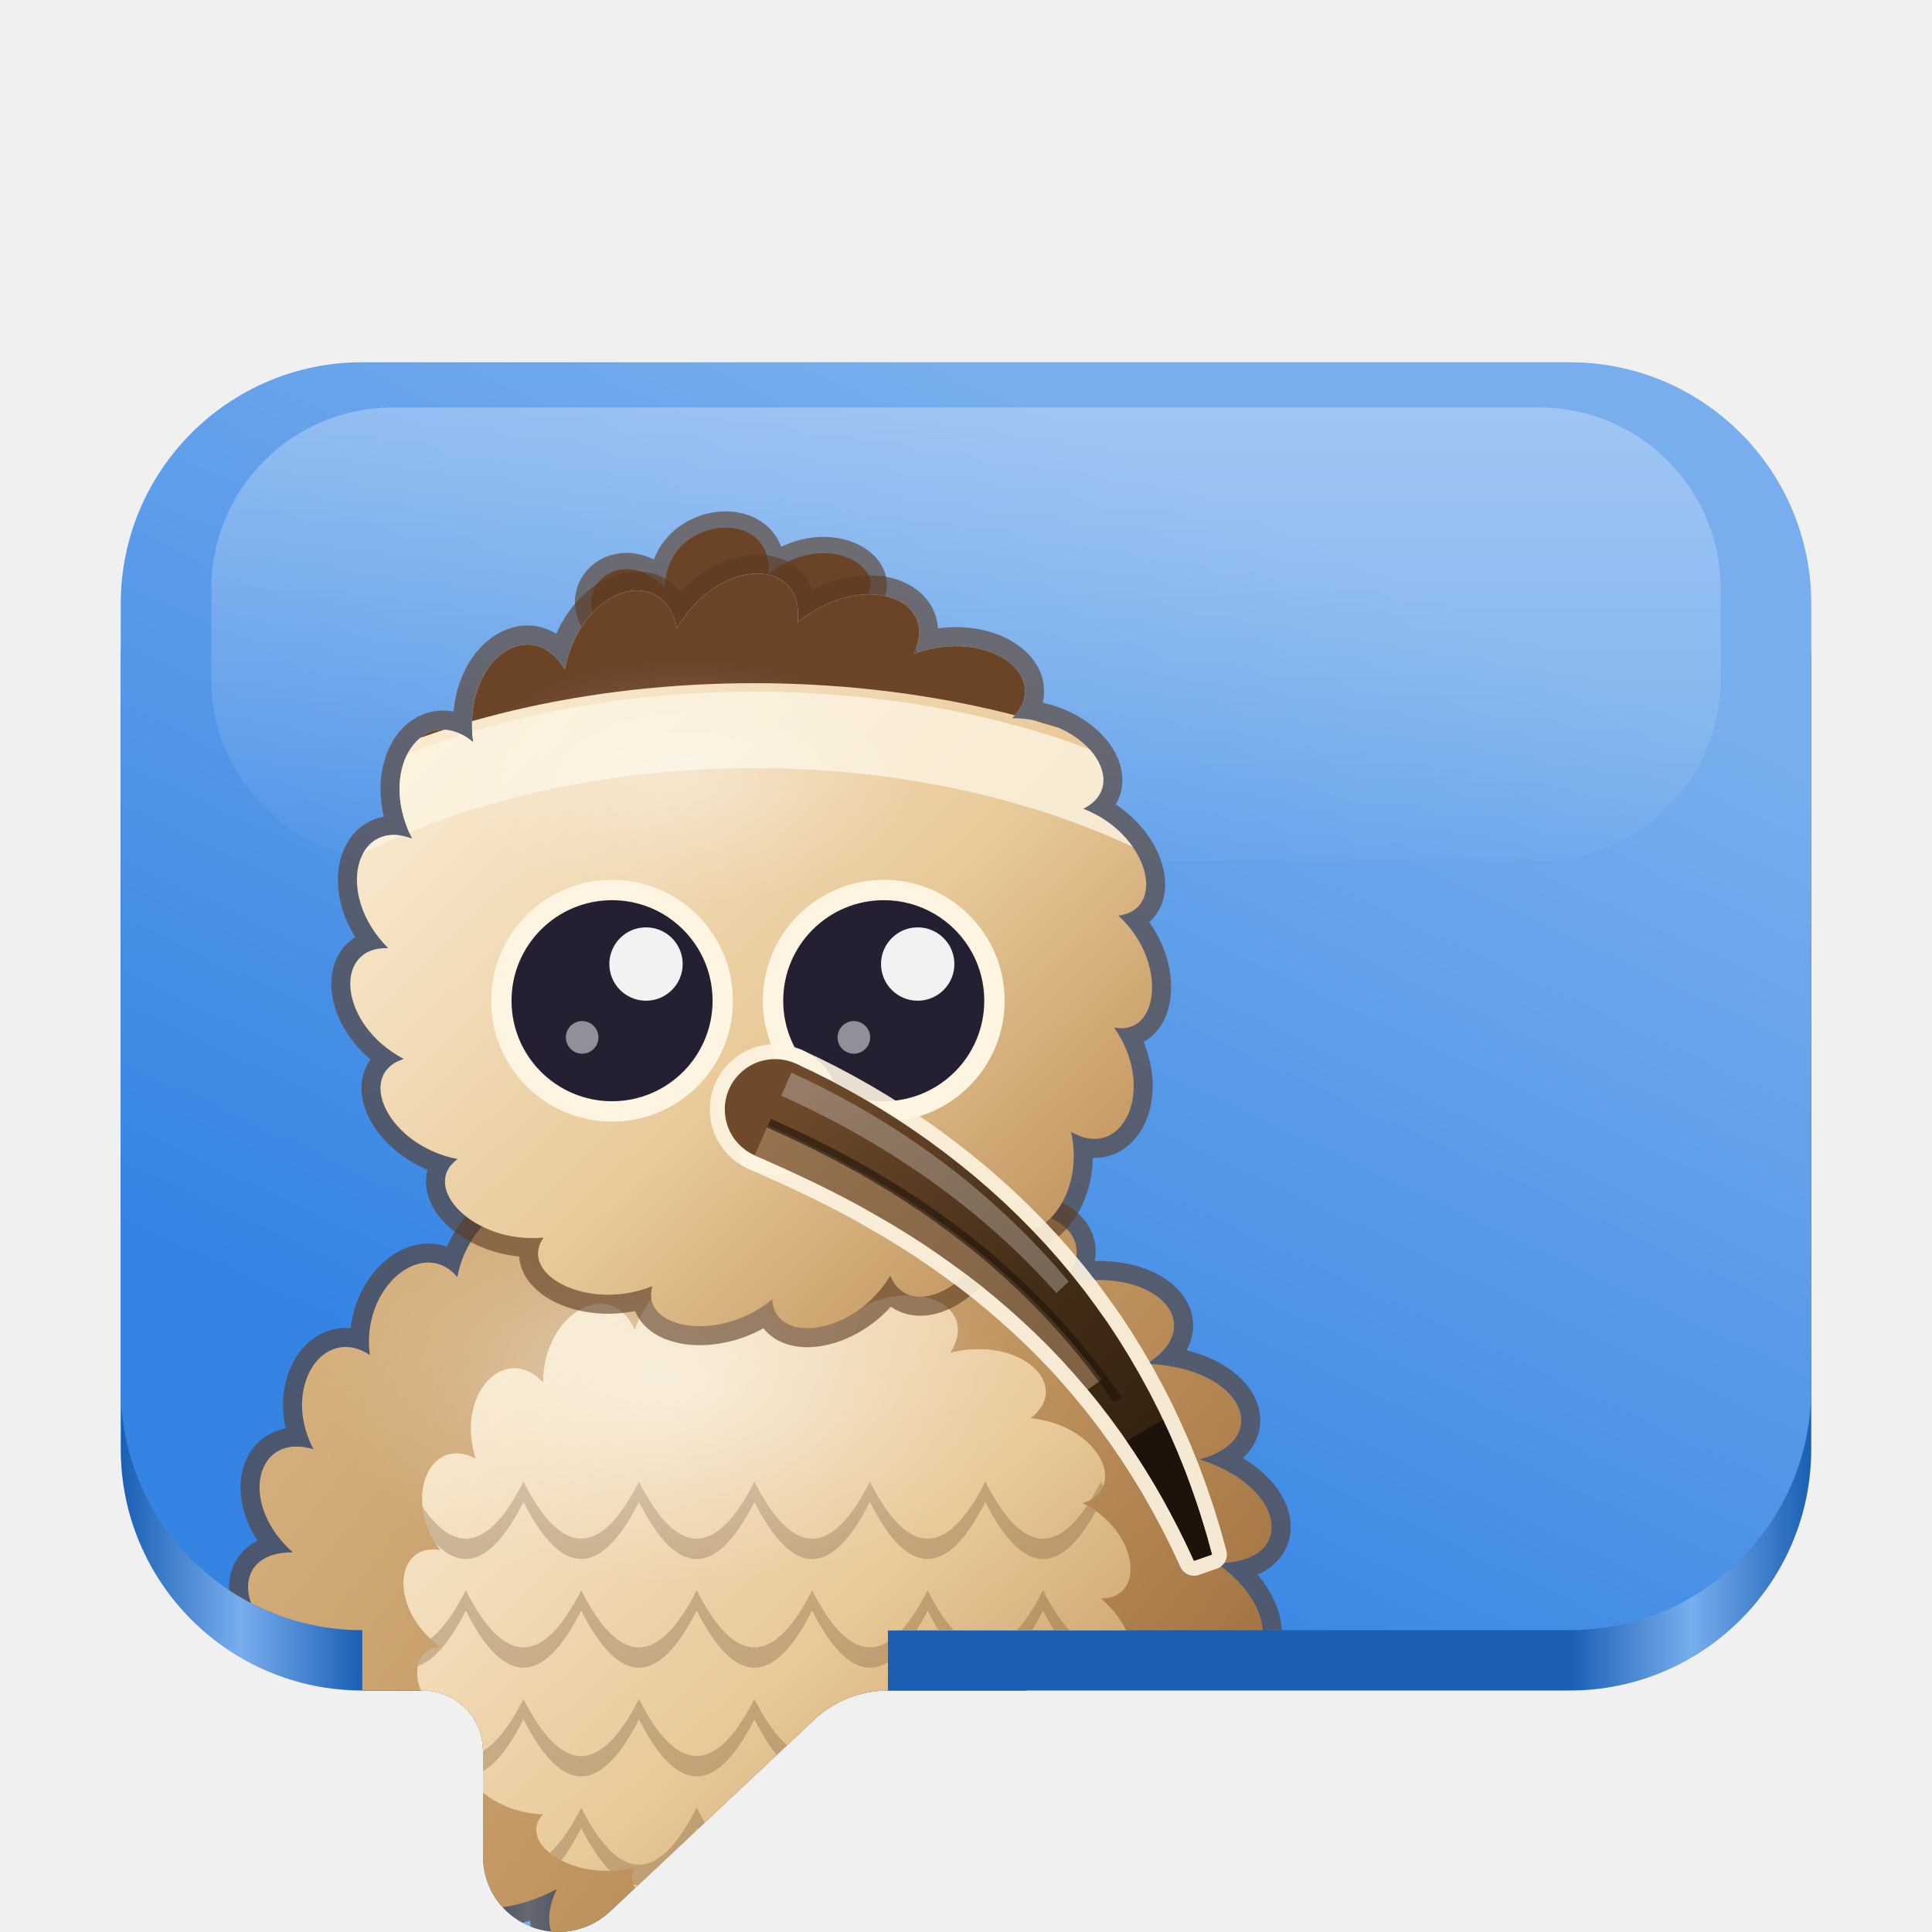
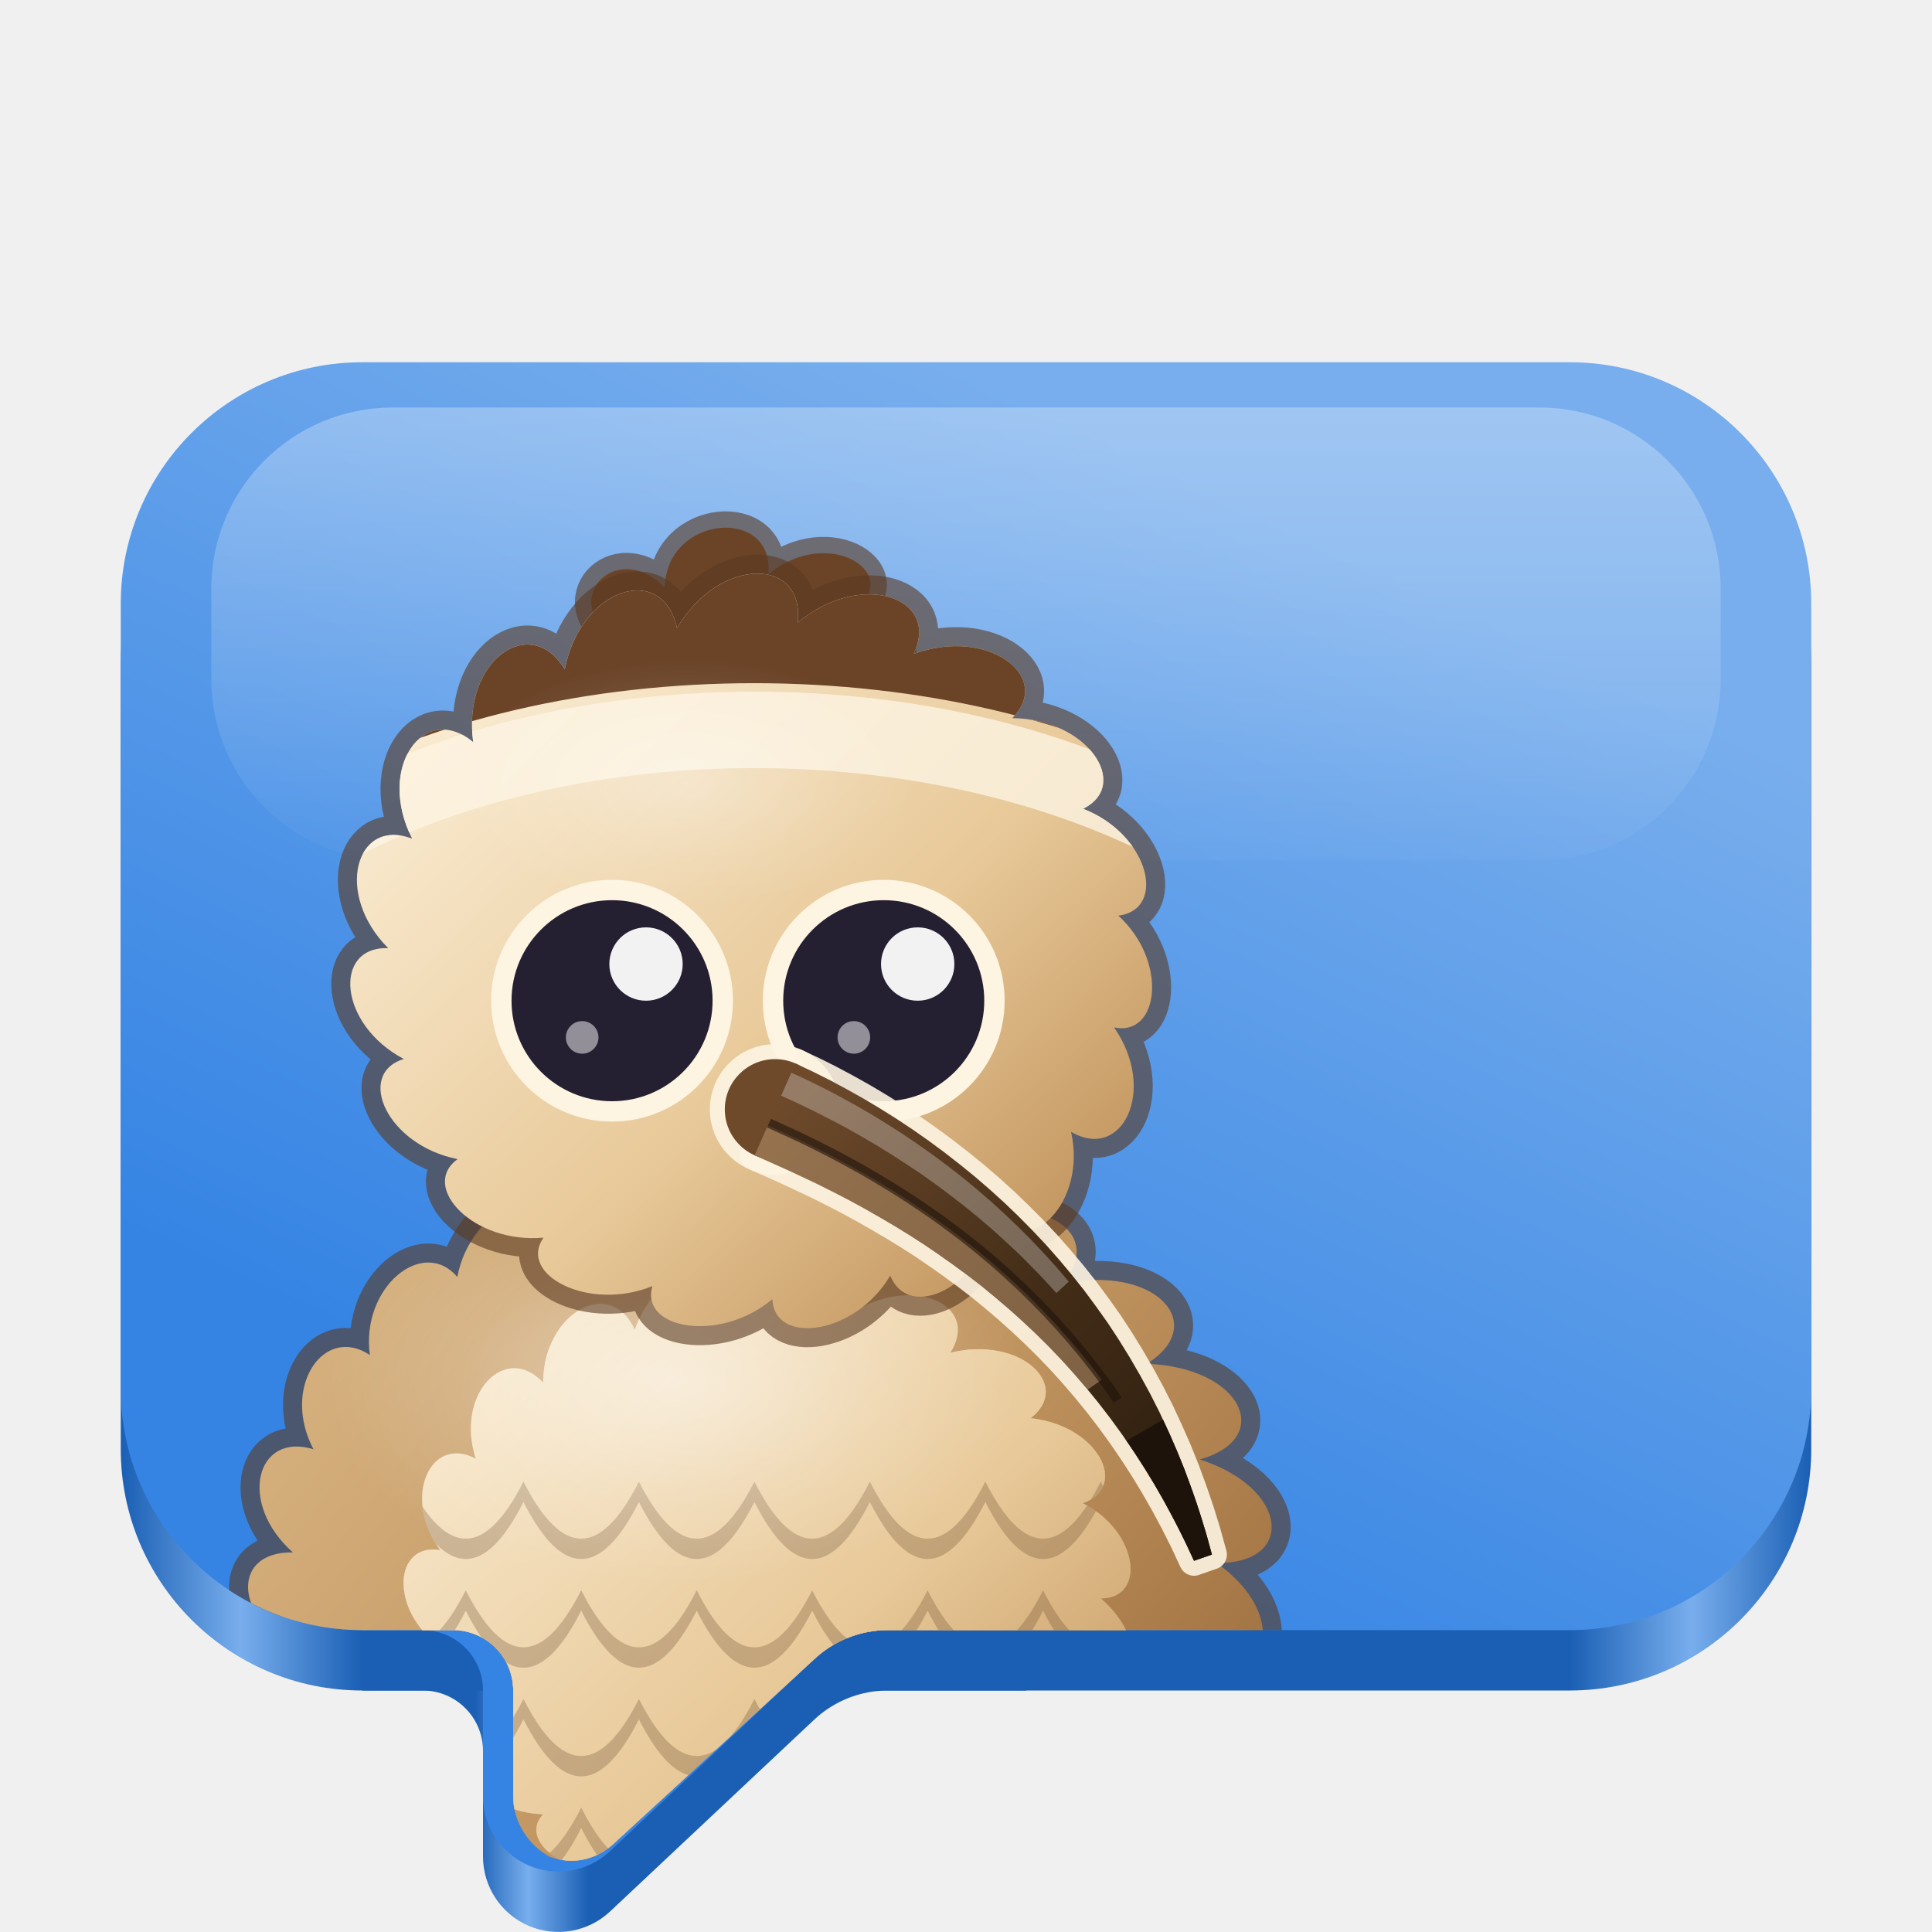
<svg xmlns="http://www.w3.org/2000/svg" width="128" height="128" viewBox="0 0 128 128" version="1.1">
  <defs>
    <linearGradient id="buff" x1="28" y1="20" x2="76" y2="70" gradientUnits="userSpaceOnUse">
      <stop offset="0" stop-color="#fbeed6" />
      <stop offset="0.55" stop-color="#e8c999" />
      <stop offset="1" stop-color="#b98850" />
    </linearGradient>
    <linearGradient id="breast" x1="30" y1="64" x2="78" y2="116" gradientUnits="userSpaceOnUse">
      <stop offset="0" stop-color="#fbeed6" />
      <stop offset="0.55" stop-color="#e8c999" />
      <stop offset="1" stop-color="#b98850" />
    </linearGradient>
    <linearGradient id="wing" x1="16" y1="62" x2="84" y2="116" gradientUnits="userSpaceOnUse">
      <stop offset="0" stop-color="#d9b583" />
      <stop offset="0.55" stop-color="#c0945f" />
      <stop offset="1" stop-color="#98693a" />
    </linearGradient>
    <radialGradient id="gloss" cx="0.5" cy="0.5" r="0.5">
      <stop offset="0" stop-color="#ffffff" stop-opacity="0.6" />
      <stop offset="0.6" stop-color="#ffffff" stop-opacity="0.18" />
      <stop offset="1" stop-color="#ffffff" stop-opacity="0" />
    </radialGradient>
    <linearGradient id="bill" x1="51.5" y1="55.0" x2="83.0" y2="88.0" gradientUnits="userSpaceOnUse">
      <stop offset="0" stop-color="#6e4a2b" />
      <stop offset="0.5" stop-color="#432d18" />
      <stop offset="1" stop-color="#2b1c0d" />
    </linearGradient>
    <path id="bodyshape" d="M82.48 95.98 C85.06 100.60 81.92 105.30 78.33 102.92 C79.59 108.40 74.90 112.24 71.89 108.66 C71.59 114.74 65.72 117.37 63.68 112.72 C61.65 119.01 55.05 120.19 54.35 114.78 C50.56 120.71 43.78 120.31 44.68 114.67 C39.32 119.63 32.93 117.66 35.43 112.40 C28.97 115.82 23.53 112.46 27.37 108.15 C20.48 109.66 16.42 105.20 21.14 102.27 C14.57 101.79 12.22 96.63 17.24 95.23 C11.67 92.97 11.20 87.54 16.00 87.61 C11.91 83.97 13.30 78.72 17.52 80.02 C15.13 75.48 18.25 70.81 21.67 73.08 C21.00 68.09 25.58 64.35 28.11 67.34 C29.06 62.24 34.75 59.71 36.32 63.28 C38.76 58.33 45.13 57.20 45.65 61.22 C49.46 56.65 56.00 57.03 55.32 61.33 C60.39 57.42 66.60 59.32 64.57 63.60 C70.70 60.71 76.06 64.01 72.63 67.85 C79.49 66.37 83.54 70.82 78.86 73.73 C85.92 73.98 88.29 79.23 82.76 80.77 C89.34 82.87 89.83 88.47 84.00 88.39 C89.42 92.20 87.97 97.68 82.48 95.98 Z" />
    <path id="breastshape" d="M75.48 91.00 C79.45 94.41 78.15 99.39 74.15 98.01 C76.48 102.43 73.47 106.72 70.32 104.27 C70.76 109.04 66.41 112.18 64.39 109.08 C63.04 113.55 57.84 115.23 57.01 111.94 C54.19 115.57 48.72 115.65 48.98 112.53 C45.15 115.00 39.97 113.50 41.17 110.78 C36.78 111.96 32.44 109.04 34.42 106.89 C29.89 106.74 26.84 102.71 29.47 101.28 C25.14 99.82 23.71 95.08 26.85 94.56 C23.07 91.83 23.44 86.87 26.85 87.44 C23.99 83.56 26.15 78.93 29.47 80.72 C27.92 75.92 31.67 72.13 34.42 75.11 C34.49 69.83 39.45 67.31 41.17 71.22 C43.00 66.05 48.62 65.12 48.98 69.47 C52.43 65.09 58.08 65.85 57.01 70.06 C61.64 67.05 66.68 69.41 64.39 72.92 C69.55 71.64 73.43 75.31 70.32 77.73 C75.28 78.26 77.60 82.80 74.15 83.99 C78.28 86.08 78.83 91.00 75.48 91.00 Z" />
    <path id="headshape" d="M76.46 48.97 C79.66 53.58 77.06 58.87 73.29 56.65 C74.46 61.87 70.22 66.03 67.59 62.97 C66.75 68.06 61.35 70.67 59.98 67.23 C57.43 71.59 51.46 72.42 51.30 68.97 C47.45 72.22 41.54 71.19 42.47 68.01 C37.77 69.92 32.54 67.16 34.46 64.44 C29.32 64.92 25.31 60.70 28.13 58.66 C22.94 57.64 20.59 52.39 24.17 51.29 C19.34 48.74 18.94 42.99 23.02 43.13 C19.01 39.11 20.65 33.49 24.78 35.07 C22.13 29.82 25.66 24.95 29.28 27.97 C28.43 21.97 33.49 18.41 36.02 22.61 C37.21 16.55 43.23 14.72 44.28 19.57 C47.42 14.24 53.73 14.34 53.16 19.17 C57.82 15.28 63.71 17.29 61.70 21.47 C67.18 19.47 72.00 23.13 68.96 26.20 C74.48 26.24 77.74 31.10 74.18 32.87 C79.01 34.74 80.40 40.27 76.77 40.74 C80.42 44.05 79.82 49.65 76.46 48.97 Z" />
    <path id="tuft" d="M40.00 20.50 C35.33 17.79 39.67 12.83 43.39 16.59 C43.46 11.22 51.52 10.57 51.00 15.63 C55.57 11.81 61.21 15.82 57.11 18.33 C62.33 18.80 61.46 24.25 57.11 22.67 C58.93 26.54 52.51 29.35 51.00 25.37 C48.42 29.34 41.45 27.66 43.39 24.41 C38.81 25.55 36.42 20.89 40.00 20.50 Z" />
    <clipPath id="body-clip">
      <use href="#bodyshape" />
    </clipPath>
    <clipPath id="breast-clip">
      <use href="#breastshape" />
    </clipPath>
    <clipPath id="head-clip">
      <use href="#headshape" />
    </clipPath>
    <linearGradient id="face" x1="48" y1="100" x2="80" y2="32" gradientUnits="userSpaceOnUse">
      <stop offset="0" stop-color="#3584e4" />
      <stop offset="1" stop-color="#78aeed" />
    </linearGradient>
    <linearGradient id="wall" x1="8" y1="70" x2="120" y2="70" gradientUnits="userSpaceOnUse">
      <stop offset="0" stop-color="#1a5fb4" />
      <stop offset="0.071" stop-color="#78aeed" />
      <stop offset="0.143" stop-color="#1a5fb4" />
      <stop offset="0.857" stop-color="#1a5fb4" />
      <stop offset="0.929" stop-color="#78aeed" />
      <stop offset="1" stop-color="#1a5fb4" />
    </linearGradient>
    <linearGradient id="fold" x1="31.463" y1="114" x2="39" y2="114" gradientUnits="userSpaceOnUse">
      <stop offset="0" stop-color="#1a5fb4" />
      <stop offset="0.469" stop-color="#78aeed" />
      <stop offset="1" stop-color="#1a5fb4" />
    </linearGradient>
    <linearGradient id="sheen" x1="64" y1="24" x2="64" y2="60" gradientUnits="userSpaceOnUse">
      <stop offset="0" stop-color="#ffffff" stop-opacity="0.32" />
      <stop offset="1" stop-color="#ffffff" stop-opacity="0" />
    </linearGradient>
    <path id="tail" fill-rule="evenodd" d="M24 100 V112 H28 C30.211 112 32 113.789 32 116 V123              C32 124.992 33.184 126.793 35.012 127.586              C36.84 128.375 38.965 128.004 40.418 126.641              L53.941 113.934 C55.266 112.691 57.012 112 58.824 112              H68 V100 Z" />
    <path id="lip" fill-rule="evenodd" d="M24 106 V108 H28 C30.211 108 32 109.789 32 112 V119              C32 120.992 33.184 122.793 35.012 123.586              C36.84 124.375 38.965 124.004 40.418 122.641              L53.941 109.934 C55.266 108.691 57.012 108 58.824 108              H68 V106 Z" />
    <path id="wallrect" d="M24 28 H104 C112.836 28 120 35.164 120 44 V96              C120 104.836 112.836 112 104 112 H24              C15.164 112 8 104.836 8 96 V44 C8 35.164 15.164 28 24 28 Z" />
    <path id="facerect" d="M24 24 H104 C112.836 24 120 31.164 120 40 V92              C120 100.836 112.836 108 104 108 H24              C15.164 108 8 100.836 8 92 V40 C8 31.164 15.164 24 24 24 Z" />
    <clipPath id="face-clip">
      <use href="#facerect" />
    </clipPath>
    <clipPath id="belly-clip">
-       <path d="M24 24 H104 C112.836 24 120 31.164 120 40 V92 C120 100.836 112.836 108 104 108 H58.824 V112 C57.012 112 55.266 112.691 53.941 113.934 L40.418 126.641 C38.965 128.004 36.84 128.375 35.012 127.586 C33.184 126.793 32 124.992 32 123 V116 C32 113.789 30.211 112 28 112 H24 V108 C15.164 108 8 100.836 8 92 V40 C8 31.164 15.164 24 24 24 Z" />
+       <path d="M24 24 H104 C112.836 24 120 31.164 120 40 V92 C120 100.836 112.836 108 104 108 H58.824 C57.012 108 55.266 108.691 53.941 109.934 L40.6 122.2 C39.5 123.2 37.9 123.6 36.4 123 C35.1 122.3 34 120.8 34 119 V112 C34 109.789 32.211 108 30 108 H24 C15.164 108 8 100.836 8 92 V40 C8 31.164 15.164 24 24 24 Z" />
    </clipPath>
  </defs>
  <g transform="translate(0.00,0.00) scale(1.0)">
    <use href="#tail" fill="url(#fold)" />
    <use href="#wallrect" fill="url(#wall)" />
    <use href="#facerect" fill="url(#face)" />
    <rect x="14" y="27" width="100" height="30" rx="12" fill="url(#sheen)" />
    <use href="#lip" fill="#3584e4" />
  </g>
  <g clip-path="url(#belly-clip)">
    <g transform="translate(5,24) scale(0.9)">
      <use href="#bodyshape" fill="none" stroke="#5a3a20" stroke-width="2.8" stroke-opacity="0.6" stroke-linejoin="round" />
      <use href="#bodyshape" fill="url(#wing)" />
      <use href="#breastshape" fill="url(#breast)" />
      <g clip-path="url(#breast-clip)">
        <path fill="#5a3a20" opacity="0.26" transform="translate(0,1.5)" d="M15.98 104.40 H83.98 V114.40 q-4.25 8.40 -8.50 0 q-4.25 8.40 -8.50 0 q-4.25 8.40 -8.50 0 q-4.25 8.40 -8.50 0 q-4.25 8.40 -8.50 0 q-4.25 8.40 -8.50 0 q-4.25 8.40 -8.50 0 q-4.25 8.40 -8.50 0 Z" />
        <path fill="url(#breast)" d="M15.98 104.40 H83.98 V114.40 q-4.25 8.40 -8.50 0 q-4.25 8.40 -8.50 0 q-4.25 8.40 -8.50 0 q-4.25 8.40 -8.50 0 q-4.25 8.40 -8.50 0 q-4.25 8.40 -8.50 0 q-4.25 8.40 -8.50 0 q-4.25 8.40 -8.50 0 Z" />
        <path fill="#5a3a20" opacity="0.26" transform="translate(0,1.5)" d="M20.23 96.40 H88.23 V106.40 q-4.25 8.40 -8.50 0 q-4.25 8.40 -8.50 0 q-4.25 8.40 -8.50 0 q-4.25 8.40 -8.50 0 q-4.25 8.40 -8.50 0 q-4.25 8.40 -8.50 0 q-4.25 8.40 -8.50 0 q-4.25 8.40 -8.50 0 Z" />
        <path fill="url(#breast)" d="M20.23 96.40 H88.23 V106.40 q-4.25 8.40 -8.50 0 q-4.25 8.40 -8.50 0 q-4.25 8.40 -8.50 0 q-4.25 8.40 -8.50 0 q-4.25 8.40 -8.50 0 q-4.25 8.40 -8.50 0 q-4.25 8.40 -8.50 0 q-4.25 8.40 -8.50 0 Z" />
        <path fill="#5a3a20" opacity="0.26" transform="translate(0,1.5)" d="M15.98 88.40 H83.98 V98.40 q-4.25 8.40 -8.50 0 q-4.25 8.40 -8.50 0 q-4.25 8.40 -8.50 0 q-4.25 8.40 -8.50 0 q-4.25 8.40 -8.50 0 q-4.25 8.40 -8.50 0 q-4.25 8.40 -8.50 0 q-4.25 8.40 -8.50 0 Z" />
        <path fill="url(#breast)" d="M15.98 88.40 H83.98 V98.40 q-4.25 8.40 -8.50 0 q-4.25 8.40 -8.50 0 q-4.25 8.40 -8.50 0 q-4.25 8.40 -8.50 0 q-4.25 8.40 -8.50 0 q-4.25 8.40 -8.50 0 q-4.25 8.40 -8.50 0 q-4.25 8.40 -8.50 0 Z" />
        <path fill="#5a3a20" opacity="0.26" transform="translate(0,1.5)" d="M20.23 80.40 H88.23 V90.40 q-4.25 8.40 -8.50 0 q-4.25 8.40 -8.50 0 q-4.25 8.40 -8.50 0 q-4.25 8.40 -8.50 0 q-4.25 8.40 -8.50 0 q-4.25 8.40 -8.50 0 q-4.25 8.40 -8.50 0 q-4.25 8.40 -8.50 0 Z" />
        <path fill="url(#breast)" d="M20.23 80.40 H88.23 V90.40 q-4.25 8.40 -8.50 0 q-4.25 8.40 -8.50 0 q-4.25 8.40 -8.50 0 q-4.25 8.40 -8.50 0 q-4.25 8.40 -8.50 0 q-4.25 8.40 -8.50 0 q-4.25 8.40 -8.50 0 q-4.25 8.40 -8.50 0 Z" />
        <path fill="#5a3a20" opacity="0.26" transform="translate(0,1.5)" d="M15.98 72.40 H83.98 V82.40 q-4.25 8.40 -8.50 0 q-4.25 8.40 -8.50 0 q-4.25 8.40 -8.50 0 q-4.25 8.40 -8.50 0 q-4.25 8.40 -8.50 0 q-4.25 8.40 -8.50 0 q-4.25 8.40 -8.50 0 q-4.25 8.40 -8.50 0 Z" />
        <path fill="url(#breast)" d="M15.98 72.40 H83.98 V82.40 q-4.25 8.40 -8.50 0 q-4.25 8.40 -8.50 0 q-4.25 8.40 -8.50 0 q-4.25 8.40 -8.50 0 q-4.25 8.40 -8.50 0 q-4.25 8.40 -8.50 0 q-4.25 8.40 -8.50 0 q-4.25 8.40 -8.50 0 Z" />
      </g>
      <g clip-path="url(#body-clip)">
        <ellipse cx="44" cy="75" rx="26" ry="15" fill="url(#gloss)" opacity="0.8" />
      </g>
    </g>
  </g>
  <g transform="translate(5,24) scale(0.9)">
    <g transform="rotate(0.0 50 44)">
      <use href="#tuft" fill="none" stroke="#5a3a20" stroke-width="2.4" stroke-opacity="0.6" stroke-linejoin="round" />
      <use href="#tuft" fill="#6b4428" />
      <use href="#headshape" fill="none" stroke="#5a3a20" stroke-width="2.8" stroke-opacity="0.6" stroke-linejoin="round" />
      <use href="#headshape" fill="url(#buff)" />
      <g clip-path="url(#head-clip)">
        <path fill="#6b4428" d="M17 31.5 C29.8 5.2 70.2 5.2 83 31.5 C64.8 21.0 35.1 21.0 17 31.5 Z" />
        <path fill="#fdf4e2" opacity="0.8" d="M17 32.5 C35.1 21.5 64.8 21.5 83 32.5 L83 38.5 C64.8 27.0 35.1 27.0 17 38.5 Z" />
        <ellipse cx="45" cy="31" rx="17" ry="9" fill="url(#gloss)" opacity="0.5" />
      </g>
      <circle cx="39.5" cy="47.0" r="8.9" fill="#fdf4e2" />
      <circle cx="39.5" cy="47.0" r="7.4" fill="#241f31" />
      <circle cx="42.0" cy="44.3" r="2.7" fill="#ffffff" opacity="0.94" />
      <circle cx="37.3" cy="49.7" r="1.2" fill="#ffffff" opacity="0.5" />
      <circle cx="59.5" cy="47.0" r="8.9" fill="#fdf4e2" />
      <circle cx="59.5" cy="47.0" r="7.4" fill="#241f31" />
      <circle cx="62.0" cy="44.3" r="2.7" fill="#ffffff" opacity="0.94" />
      <circle cx="57.3" cy="49.7" r="1.2" fill="#ffffff" opacity="0.5" />
      <path fill="#fdf4e2" stroke="#fdf4e2" stroke-width="2.2" stroke-opacity="0.9" stroke-linejoin="round" d="M53.00 51.62 L54.28 52.22 L55.54 52.85 L56.79 53.52 L58.02 54.21 L59.24 54.94 L60.45 55.70 L61.64 56.49 L62.81 57.31 L63.96 58.16 L65.09 59.04 L66.21 59.95 L67.30 60.89 L68.37 61.86 L69.41 62.86 L70.43 63.89 L71.43 64.95 L72.40 66.05 L73.34 67.17 L74.26 68.33 L75.14 69.52 L76.00 70.73 L76.82 71.98 L77.61 73.26 L78.37 74.57 L79.10 75.91 L79.80 77.29 L80.45 78.69 L81.08 80.12 L81.67 81.59 L82.22 83.09 L82.74 84.61 L83.22 86.17 L83.66 87.77 L82.34 88.23 L81.66 86.77 L80.95 85.36 L80.21 83.98 L79.45 82.65 L78.67 81.37 L77.86 80.12 L77.03 78.91 L76.18 77.74 L75.31 76.61 L74.42 75.52 L73.51 74.46 L72.59 73.44 L71.64 72.45 L70.68 71.50 L69.70 70.58 L68.71 69.69 L67.70 68.83 L66.68 67.99 L65.64 67.19 L64.59 66.42 L63.53 65.67 L62.46 64.94 L61.37 64.24 L60.28 63.57 L59.17 62.92 L58.05 62.28 L56.93 61.67 L55.79 61.08 L54.65 60.51 L53.49 59.96 L52.33 59.42 L51.17 58.90 L50.00 58.38 Z" />
      <circle cx="51.50" cy="55.00" r="4.80" fill="#fdf4e2" opacity="0.9" />
      <circle cx="51.50" cy="55.00" r="3.70" fill="#6e4a2b" />
      <path fill="url(#bill)" d="M53.00 51.62 L54.28 52.22 L55.54 52.85 L56.79 53.52 L58.02 54.21 L59.24 54.94 L60.45 55.70 L61.64 56.49 L62.81 57.31 L63.96 58.16 L65.09 59.04 L66.21 59.95 L67.30 60.89 L68.37 61.86 L69.41 62.86 L70.43 63.89 L71.43 64.95 L72.40 66.05 L73.34 67.17 L74.26 68.33 L75.14 69.52 L76.00 70.73 L76.82 71.98 L77.61 73.26 L78.37 74.57 L79.10 75.91 L79.80 77.29 L80.45 78.69 L81.08 80.12 L81.67 81.59 L82.22 83.09 L82.74 84.61 L83.22 86.17 L83.66 87.77 L82.34 88.23 L81.66 86.77 L80.95 85.36 L80.21 83.98 L79.45 82.65 L78.67 81.37 L77.86 80.12 L77.03 78.91 L76.18 77.74 L75.31 76.61 L74.42 75.52 L73.51 74.46 L72.59 73.44 L71.64 72.45 L70.68 71.50 L69.70 70.58 L68.71 69.69 L67.70 68.83 L66.68 67.99 L65.64 67.19 L64.59 66.42 L63.53 65.67 L62.46 64.94 L61.37 64.24 L60.28 63.57 L59.17 62.92 L58.05 62.28 L56.93 61.67 L55.79 61.08 L54.65 60.51 L53.49 59.96 L52.33 59.42 L51.17 58.90 L50.00 58.38 Z" />
      <path fill="#b8946c" opacity="0.55" d="M50.97 56.18 L52.13 56.70 L53.29 57.24 L54.43 57.80 L55.57 58.37 L56.69 58.97 L57.81 59.59 L58.92 60.22 L60.01 60.88 L61.10 61.56 L62.17 62.27 L63.23 63.00 L64.27 63.75 L65.30 64.53 L66.32 65.33 L67.32 66.16 L68.31 67.02 L69.28 67.90 L70.23 68.81 L71.16 69.75 L72.08 70.72 L72.97 71.72 L73.85 72.75 L74.71 73.81 L75.55 74.90 L74.51 75.63 L73.64 74.61 L72.75 73.62 L71.84 72.66 L70.92 71.73 L69.98 70.84 L69.03 69.97 L68.07 69.13 L67.09 68.32 L66.10 67.54 L65.09 66.78 L64.08 66.05 L63.05 65.34 L62.01 64.65 L60.96 63.99 L59.91 63.35 L58.84 62.72 L57.76 62.12 L56.67 61.54 L55.58 60.98 L54.47 60.43 L53.36 59.90 L52.25 59.38 L51.12 58.88 L50.00 58.38 Z" />
      <path fill="none" stroke="#1e130a" stroke-width="0.7" stroke-opacity="0.6" d="M51.05 56.01 L52.23 56.55 L53.40 57.09 L54.56 57.66 L55.72 58.25 L56.86 58.86 L58.00 59.49 L59.12 60.15 L60.23 60.82 L61.33 61.52 L62.42 62.25 L63.49 62.99 L64.55 63.77 L65.60 64.57 L66.62 65.39 L67.64 66.25 L68.63 67.13 L69.61 68.04 L70.57 68.98 L71.51 69.94 L72.43 70.94 L73.34 71.97 L74.22 73.03 L75.08 74.12 L75.92 75.24 L76.73 76.40" />
      <path fill="#1e130a" d="M80.06 77.84 L80.60 79.01 L81.11 80.20 L81.60 81.40 L82.06 82.63 L82.50 83.88 L82.91 85.16 L83.30 86.45 L83.66 87.77 L82.34 88.23 L81.78 87.03 L81.20 85.85 L80.60 84.70 L79.99 83.58 L79.36 82.49 L78.71 81.43 L78.05 80.40 L77.37 79.39 Z" />
      <path fill="#ffffff" opacity="0.28" d="M51.95 53.99 L53.13 54.53 L54.31 55.10 L55.47 55.69 L56.63 56.30 L57.77 56.94 L58.90 57.60 L60.02 58.29 L61.12 59.00 L62.22 59.73 L63.29 60.49 L64.35 61.28 L65.40 62.09 L66.43 62.93 L67.44 63.79 L68.43 64.69 L69.41 65.60 L70.36 66.55 L71.30 67.52 L72.21 68.52 L73.12 67.68 L72.22 66.62 L71.29 65.60 L70.34 64.59 L69.37 63.62 L68.38 62.68 L67.37 61.76 L66.34 60.87 L65.29 60.00 L64.22 59.17 L63.13 58.36 L62.03 57.58 L60.91 56.82 L59.78 56.10 L58.63 55.39 L57.47 54.72 L56.29 54.07 L55.11 53.45 L53.91 52.86 L52.70 52.30 Z" />
    </g>
  </g>
</svg>
